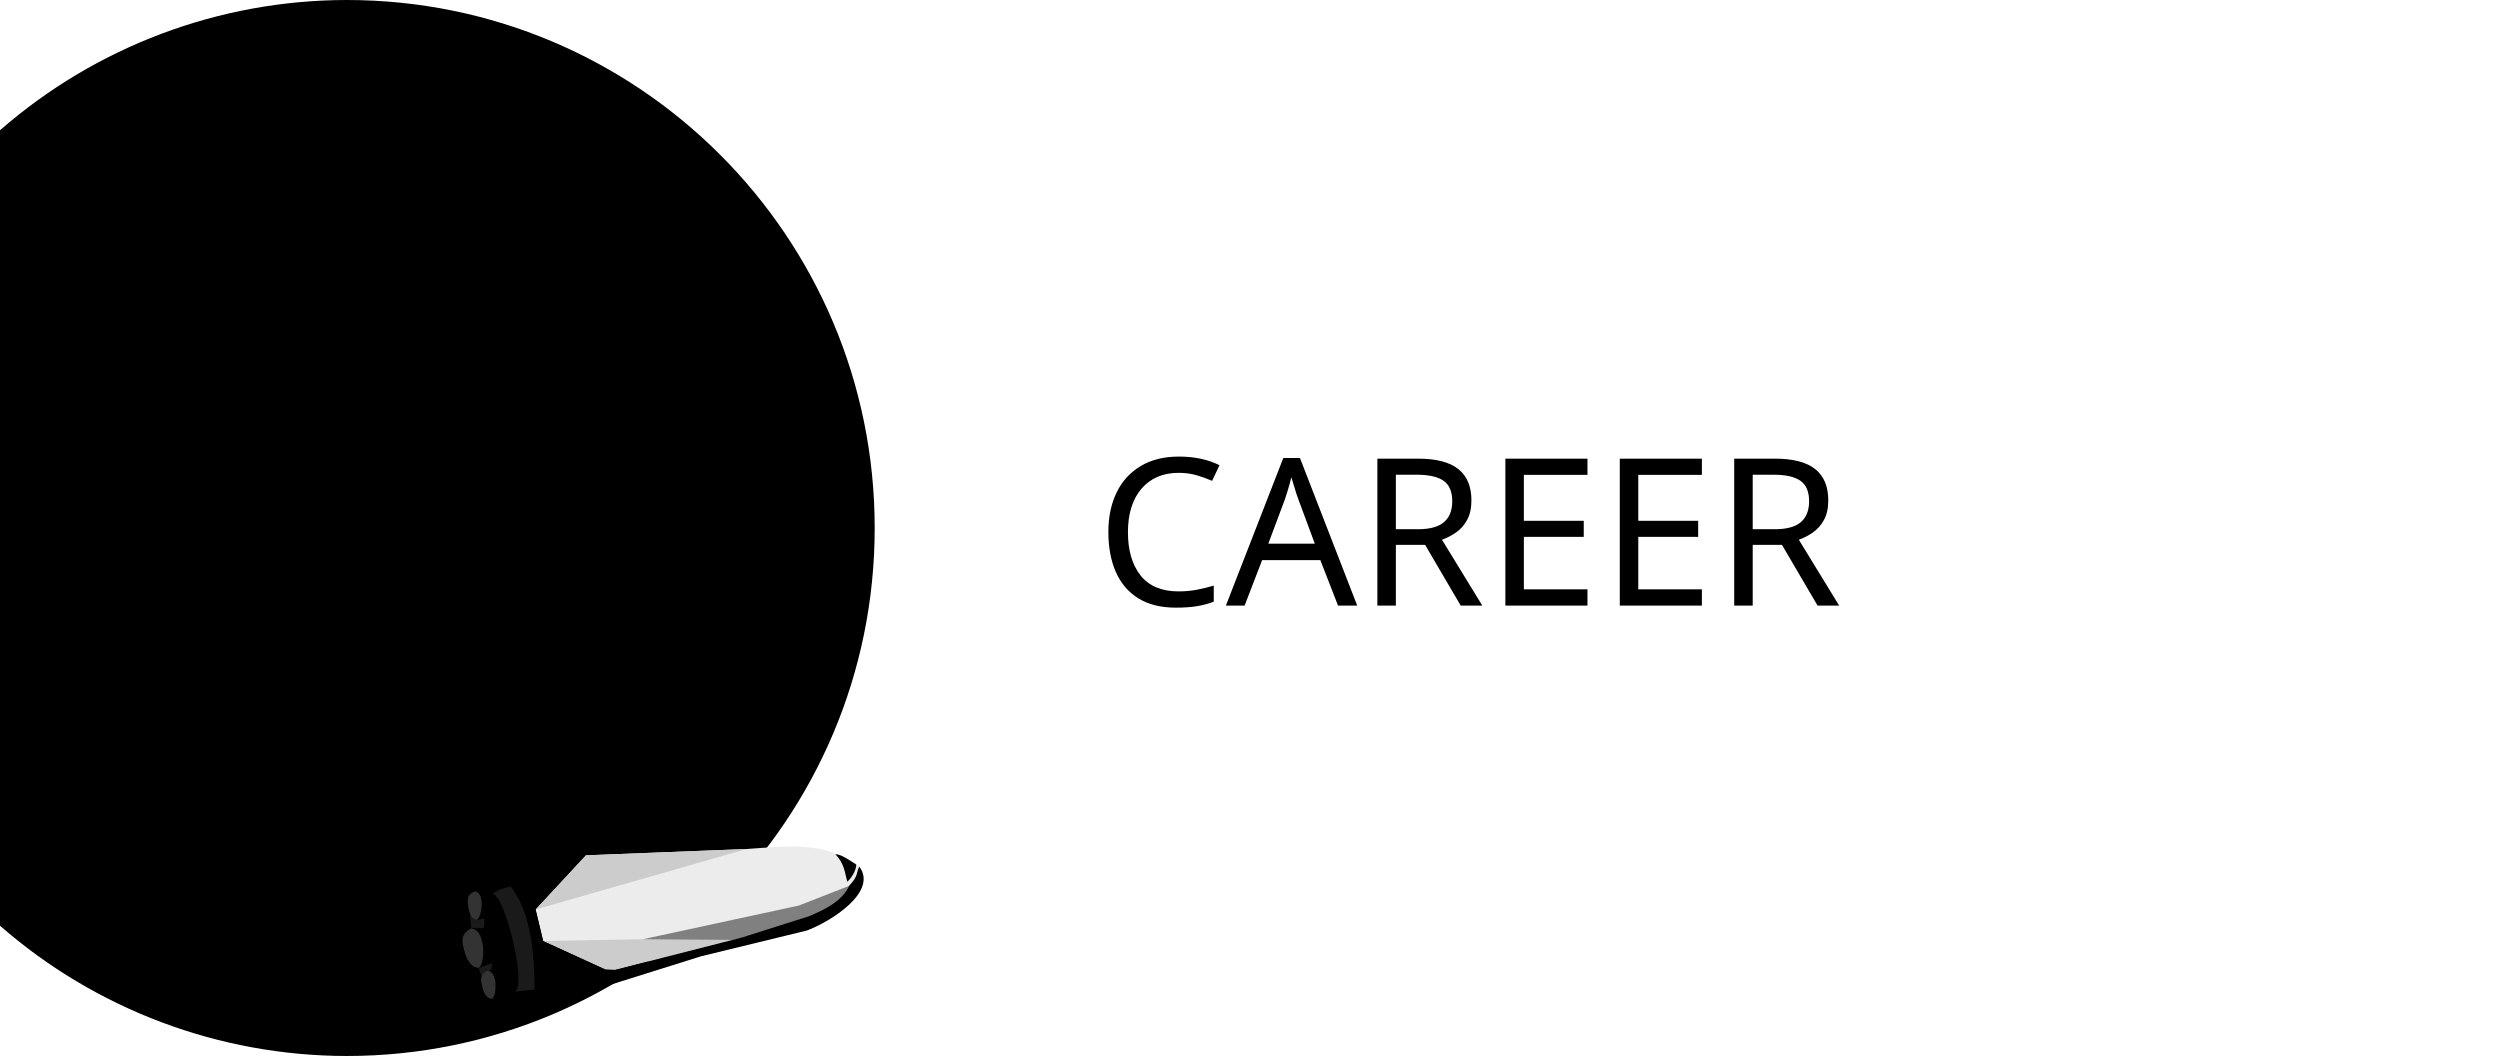
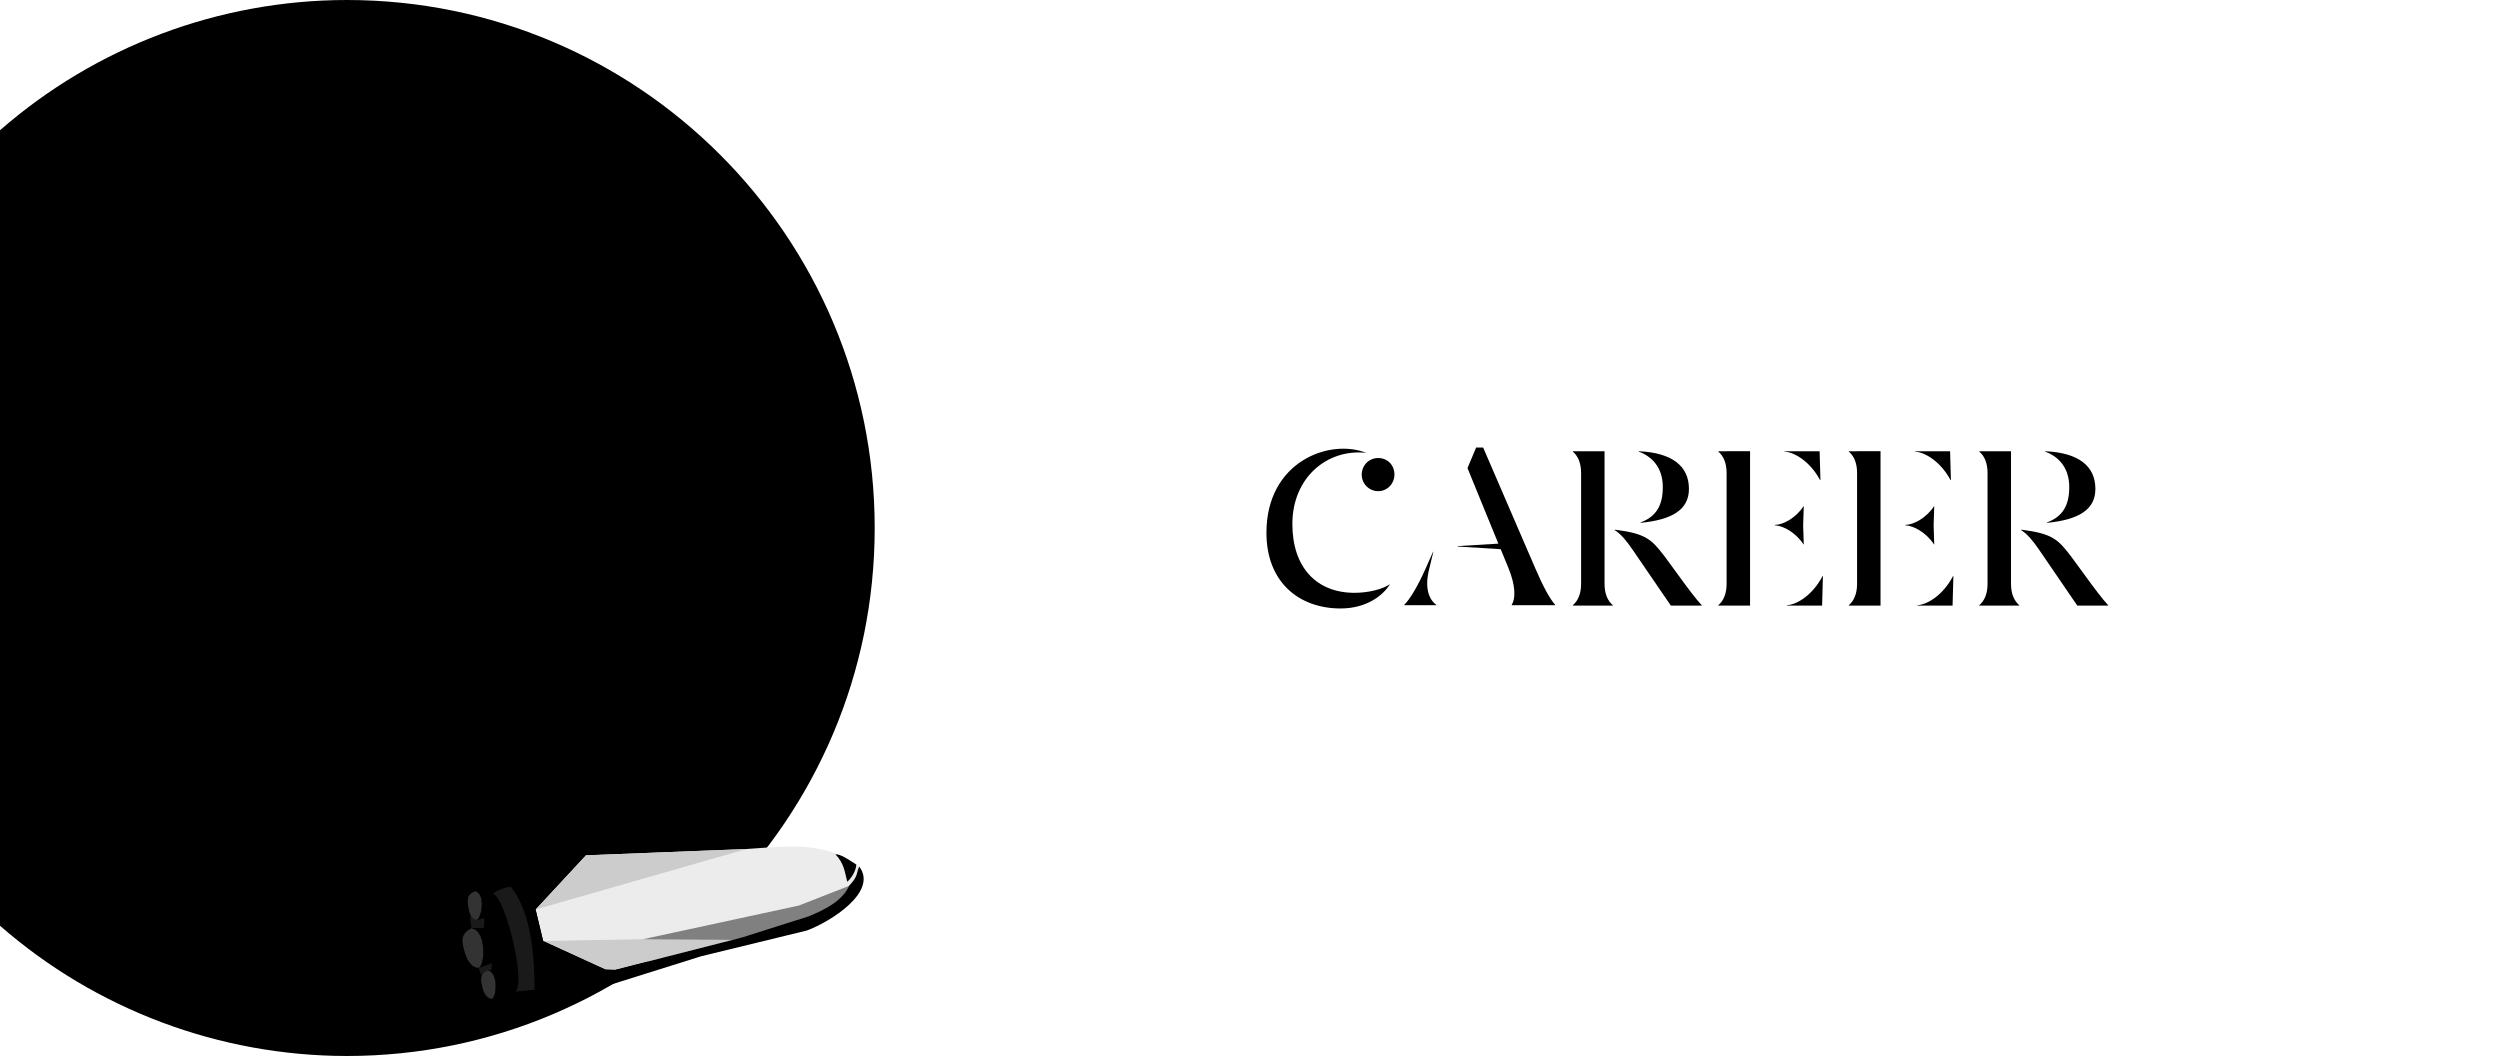
<svg xmlns="http://www.w3.org/2000/svg" width="682.343mm" height="288.22mm" viewBox="0 0 682.343 288.22" version="1.1" id="svg3788">
  <defs id="defs3785" />
  <g id="layer1" transform="translate(25.70375,-25.7315)">
    <g id="g3731" transform="translate(-26.0657,-1232.815)">
      <path id="path3961" style="fill:#000000;fill-opacity:1;stroke-width:0.179px;-inkscape-stroke:none;stop-color:#000000" d="m 94.989,1258.546 a 144.11,144.11 0 0 0 -94.627,35.55 v 217.119 A 144.11,144.11 0 0 0 94.989,1546.766 144.11,144.11 0 0 0 239.099,1402.657 144.11,144.11 0 0 0 94.989,1258.546 Z" />
      <g id="g3997" transform="matrix(0.1297174,0,0,0.1297174,-56.0955,1404.303)">
        <path style="font-variation-settings:normal;fill:#ececec;fill-opacity:1;stroke:none;stroke-width:1;stroke-linecap:round;stroke-linejoin:miter;stroke-miterlimit:4;stroke-dasharray:none;stroke-dashoffset:0;stroke-opacity:1;stop-color:#000000" d="m 2243.211,699.687 c -36.324,120.615 -167.771,116.086 -267.231,153.637 l -246.52,63.693 -20.28,-0.723 -131.108,-59.965 -15.929,-66.319 105.769,-113.967 338.332,-13.326 c 81.316,-5.155 163.755,-18.753 236.967,36.97 z" id="path3963" />
        <path style="font-variation-settings:normal;fill:#cccccc;fill-opacity:1;stroke:none;stroke-width:4;stroke-linecap:round;stroke-linejoin:miter;stroke-miterlimit:4;stroke-dasharray:none;stroke-dashoffset:0;stroke-opacity:1;stop-color:#000000" d="m 1578.072,856.329 419.9,-7.86 -268.513,68.549 -20.28,-0.723 z" id="path3965" />
        <path style="font-variation-settings:normal;fill:#808080;fill-opacity:1;stroke:none;stroke-width:4;stroke-linecap:round;stroke-linejoin:miter;stroke-miterlimit:4;stroke-dasharray:none;stroke-dashoffset:0;stroke-opacity:1;stop-color:#000000" d="m 1787.993,852.602 328.18,-70.915 105.308,-41.255 c -13.514,32.029 -43.932,49.527 -84.595,64.808 -53.278,16.567 -105.068,39.711 -160.064,48.678 z" id="path3967" />
        <path style="font-variation-settings:normal;vector-effect:none;fill:#1a1a1a;fill-opacity:1;stroke:none;stroke-width:0.864;stroke-linecap:round;stroke-linejoin:miter;stroke-miterlimit:4;stroke-dasharray:none;stroke-dashoffset:0;stroke-opacity:1;-inkscape-stroke:none;stop-color:#000000" d="m 1441.697,787.879 c -18.996,5.908 -17.607,18.135 -16.279,30.311 1.607,14.734 6.515,29.216 18.959,30.035 8.525,0.927 22.157,-51.067 -2.68,-60.346 z" id="path3969" />
        <path style="font-variation-settings:normal;vector-effect:none;fill:#000000;fill-opacity:1;stroke:#000000;stroke-width:0.864;stroke-linecap:round;stroke-linejoin:miter;stroke-miterlimit:4;stroke-dasharray:none;stroke-dashoffset:0;stroke-opacity:1;-inkscape-stroke:none;stop-color:#000000" d="m 1504.152,797.365 c 0,0 -63.876,-9.723 -62.371,-9.232 21.153,6.901 11.908,57.226 2.714,59.789 l 64.968,-13.975 c -1.066,-13.027 -0.777,-27.657 -5.311,-36.582 z" id="path3971" />
        <path style="font-variation-settings:normal;vector-effect:none;fill:#333333;fill-opacity:1;stroke:none;stroke-width:0.864;stroke-linecap:round;stroke-linejoin:miter;stroke-miterlimit:4;stroke-dasharray:none;stroke-dashoffset:0;stroke-opacity:1;-inkscape-stroke:none;stop-color:#000000" d="m 1436.386,751.297 c -18.996,5.908 -17.607,18.135 -16.279,30.311 1.607,14.734 6.515,29.216 18.959,30.035 8.525,0.927 22.157,-51.067 -2.68,-60.346 z" id="path3973" />
        <path style="font-variation-settings:normal;vector-effect:none;fill:#000000;fill-opacity:1;stroke:#000000;stroke-width:0.864;stroke-linecap:round;stroke-linejoin:miter;stroke-miterlimit:4;stroke-dasharray:none;stroke-dashoffset:0;stroke-opacity:1;-inkscape-stroke:none;stop-color:#000000" d="m 1498.841,760.783 c 0,0 -63.876,-9.723 -62.371,-9.232 21.153,6.901 11.908,57.226 2.714,59.789 l 64.968,-13.975 c -1.066,-13.027 -0.777,-27.657 -5.311,-36.582 z" id="path3975" />
        <path style="font-variation-settings:normal;vector-effect:none;fill:#1a1a1a;fill-opacity:1;stroke:none;stroke-width:0.864;stroke-linecap:round;stroke-linejoin:miter;stroke-miterlimit:4;stroke-dasharray:none;stroke-dashoffset:0;stroke-opacity:1;-inkscape-stroke:none;stop-color:#000000" d="m 1457.869,875.372 c -18.996,5.908 -17.607,18.135 -16.279,30.311 1.607,14.734 6.515,29.216 18.959,30.035 8.525,0.927 22.157,-51.067 -2.68,-60.346 z" id="path3977" />
        <path style="font-variation-settings:normal;vector-effect:none;fill:#000000;fill-opacity:1;stroke:#000000;stroke-width:0.864;stroke-linecap:round;stroke-linejoin:miter;stroke-miterlimit:4;stroke-dasharray:none;stroke-dashoffset:0;stroke-opacity:1;-inkscape-stroke:none;stop-color:#000000" d="m 1520.324,884.858 c 0,0 -63.876,-9.723 -62.371,-9.232 21.153,6.901 11.908,57.226 2.714,59.789 l 64.968,-13.975 c -1.066,-13.027 -0.777,-27.657 -5.311,-36.582 z" id="path3979" />
        <path style="font-variation-settings:normal;vector-effect:none;fill:#333333;fill-opacity:1;stroke:none;stroke-width:1.212;stroke-linecap:round;stroke-linejoin:miter;stroke-miterlimit:4;stroke-dasharray:none;stroke-dashoffset:0;stroke-opacity:1;-inkscape-stroke:none;stop-color:#000000" d="m 1428.361,829.114 c -25.269,11.853 -20.996,28.581 -16.815,45.249 5.058,20.17 14.656,39.357 32.109,38.111 12.027,-0.346 21.007,-75.225 -15.293,-83.36 z" id="path3981" />
        <path style="font-variation-settings:normal;vector-effect:none;fill:#000000;fill-opacity:1;stroke:#000000;stroke-width:1.212;stroke-linecap:round;stroke-linejoin:miter;stroke-miterlimit:4;stroke-dasharray:none;stroke-dashoffset:0;stroke-opacity:1;-inkscape-stroke:none;stop-color:#000000" d="m 1516.985,830.325 c 0,0 -90.645,-1.269 -88.459,-0.875 30.723,5.536 27.521,77.255 15.234,82.58 L 1531.38,880.152 c -3.979,-17.902 -6.382,-38.291 -14.395,-49.827 z" id="path3983" />
        <path style="font-variation-settings:normal;vector-effect:none;fill:#333333;fill-opacity:1;stroke:none;stroke-width:0.864;stroke-linecap:round;stroke-linejoin:miter;stroke-miterlimit:4;stroke-dasharray:none;stroke-dashoffset:0;stroke-opacity:1;-inkscape-stroke:none;stop-color:#000000" d="m 1462.555,918.037 c -18.335,7.717 -15.771,19.752 -13.272,31.743 3.024,14.51 9.309,28.449 21.774,28.062 8.575,0.099 17.116,-52.97 -8.502,-59.804 z" id="path3985" />
        <path style="font-variation-settings:normal;vector-effect:none;fill:#000000;fill-opacity:1;stroke:#000000;stroke-width:0.864;stroke-linecap:round;stroke-linejoin:miter;stroke-miterlimit:4;stroke-dasharray:none;stroke-dashoffset:0;stroke-opacity:1;-inkscape-stroke:none;stop-color:#000000" d="m 1525.635,921.44 c 0,0 -64.517,-3.502 -62.972,-3.159 21.721,4.823 17.385,55.807 8.482,59.246 l 63.313,-20.191 c -2.32,-12.863 -3.447,-27.452 -8.823,-35.897 z" id="path3987" />
        <path style="font-variation-settings:normal;vector-effect:none;fill:#1a1a1a;fill-opacity:1;stroke:none;stroke-width:1;stroke-linecap:round;stroke-linejoin:miter;stroke-miterlimit:4;stroke-dasharray:none;stroke-dashoffset:0;stroke-opacity:1;-inkscape-stroke:none;stop-color:#000000" d="m 1471.825,756.528 c 27.006,6.363 71.536,191.693 47.363,206.389 l 40.814,-4.282 c 28.22,-8.868 -6.877,-166.482 -49.848,-216.642 -18.316,2.902 -28.435,8.056 -38.33,14.534 z" id="path3989" />
        <path style="font-variation-settings:normal;vector-effect:none;fill:#000000;fill-opacity:1;stroke:none;stroke-width:1;stroke-linecap:round;stroke-linejoin:miter;stroke-miterlimit:4;stroke-dasharray:none;stroke-dashoffset:0;stroke-opacity:1;-inkscape-stroke:none;stop-color:#000000" d="m 2243.211,699.687 c 40.117,53.117 -60.286,115.888 -110.039,134.517 l -222.72,54.224 -214.938,67.475 -135.511,2.733 c -0.071,-95.237 -13.52,-171.859 -49.848,-216.642 l 120.484,-64.832 37.273,-1.119 -105.769,113.967 15.929,66.319 131.108,59.965 20.28,0.723 268.513,-68.549 138.071,-43.822 c 37.822,-15.38 71.692,-33.31 85.436,-64.215 20.706,-21.395 14.947,-27.978 21.731,-40.745 z" id="path3991" />
        <path style="font-variation-settings:normal;vector-effect:none;fill:#000000;fill-opacity:1;stroke:none;stroke-width:1;stroke-linecap:round;stroke-linejoin:miter;stroke-miterlimit:4;stroke-dasharray:none;stroke-dashoffset:0;stroke-opacity:1;-inkscape-stroke:none;stop-color:#000000" d="m 2192.962,673.703 c 18.913,20.118 19.507,37.036 24.979,58.007 11.747,-10.611 19.036,-26.732 18.962,-36.281 -15.267,-9.553 -31.166,-21.467 -43.941,-21.727 z" id="path3993" />
        <path style="font-variation-settings:normal;vector-effect:none;fill:#cccccc;fill-opacity:1;stroke:none;stroke-width:1;stroke-linecap:round;stroke-linejoin:miter;stroke-miterlimit:4;stroke-dasharray:none;stroke-dashoffset:0;stroke-opacity:1;-inkscape-stroke:none;stop-color:#000000" d="m 1562.143,790.01 443.845,-127.279 -338.076,13.312 z" id="path3995" />
      </g>
    </g>
-     <text xml:space="preserve" style="font-style:normal;font-weight:normal;font-size:56.17px;line-height:1.25;font-family:sans-serif;fill:#000000;fill-opacity:1;stroke:none;stroke-width:1.404" x="550.137" y="191.017" id="text587">
-       <tspan style="font-style:normal;font-variant:normal;font-weight:normal;font-stretch:normal;font-family:'Ariata Stencil';-inkscape-font-specification:'Ariata Stencil';text-align:end;text-anchor:end;stroke-width:1.404" x="550.137" y="191.017" id="tspan4003">CAREER</tspan>
-     </text>
+     <g aria-label="CAREER" id="text587" style="font-size:56.17px;line-height:1.25;stroke-width:1.404">
+       <path d="m 340.174,191.804 c 7.471,0 11.796,-3.876 13.425,-6.516 l -0.056,-0.056 c -1.854,1.292 -5.673,2.303 -9.549,2.303 -10.391,0 -16.963,-6.965 -16.963,-18.761 0,-12.751 9.549,-20.614 20.165,-19.435 -9.942,-3.988 -27.242,2.303 -27.242,21.794 0,13.537 8.931,20.671 20.221,20.671 z m 10.279,-32.017 c 2.528,0 4.437,-2.078 4.437,-4.55 0,-2.471 -1.797,-4.494 -4.437,-4.494 -2.584,0 -4.494,2.078 -4.494,4.55 0,2.471 2.022,4.494 4.494,4.494 z" style="font-family:'Ariata Stencil';-inkscape-font-specification:'Ariata Stencil';text-align:end;text-anchor:end" id="path322" />
+       <path d="M 393.31,180.794 379.099,147.879 h -1.91 l -2.359,5.617 8.425,20.614 -11.122,0.674 v 0.112 l 11.74,0.73 v -0.056 l 2.078,5.055 c 2.134,5.168 1.966,8.594 0.955,10.167 v 0.112 h 11.852 v -0.112 c -1.404,-1.517 -3.258,-4.887 -5.448,-9.998 z m -28.984,0.449 1.18,-4.887 -0.056,-0.056 -2.022,4.55 c -2.247,5.055 -4.325,8.425 -5.842,9.942 v 0.112 h 8.706 v -0.112 c -1.966,-1.404 -3.202,-4.606 -1.966,-9.549 z" style="font-family:'Ariata Stencil';-inkscape-font-specification:'Ariata Stencil';text-align:end;text-anchor:end" id="path324" />
+       <path d="m 403.589,191.017 h 10.897 v -0.112 c -1.404,-1.18 -2.247,-3.146 -2.247,-5.785 v -36.23 h -8.65 v 0.112 c 1.404,1.18 2.247,3.146 2.247,5.785 v 30.332 c 0,2.64 -0.843,4.606 -2.247,5.785 z m 18.48,-22.58 c 8.65,-0.843 13.2,-3.595 13.2,-9.268 0,-6.235 -4.606,-9.886 -13.705,-10.279 v 0.112 c 3.426,1.236 6.572,4.157 6.572,9.661 0,4.887 -1.685,8.032 -6.066,9.661 z m 8.257,22.58 h 8.425 v -0.112 c -1.46,-1.517 -3.82,-4.662 -7.077,-9.156 l -3.089,-4.213 c -3.539,-4.606 -5.055,-6.179 -13.593,-7.246 v 0.112 c 1.741,1.123 3.202,2.865 4.999,5.505 z" style="font-family:'Ariata Stencil';-inkscape-font-specification:'Ariata Stencil';text-align:end;text-anchor:end" id="path326" />
+       <path d="m 471.05,156.754 h 0.112 l -0.225,-7.92 v 0.056 h -9.605 v 0.112 h 0.056 c 2.808,0.169 7.077,2.865 9.661,7.751 z m -27.748,-7.864 v 0.112 c 1.404,1.18 2.247,3.146 2.247,5.785 v 30.332 c 0,2.64 -0.843,4.606 -2.247,5.785 v 0.112 h 8.65 v -42.127 z m 23.254,25.445 h 0.056 l -0.169,-5.224 0.169,-5.224 h -0.056 c -2.134,3.258 -5.561,5.055 -7.808,5.111 h -0.056 v 0.112 h 0.056 c 2.247,0.112 5.673,1.966 7.808,5.224 z m 5.168,8.65 c -2.584,4.999 -6.853,7.751 -9.661,7.92 h -0.056 v 0.112 h 9.605 l 0.225,-8.032 z" style="font-family:'Ariata Stencil';-inkscape-font-specification:'Ariata Stencil';text-align:end;text-anchor:end" id="path328" />
+       <path d="m 506.661,156.754 h 0.112 l -0.225,-7.92 v 0.056 h -9.605 v 0.112 h 0.056 c 2.808,0.169 7.077,2.865 9.661,7.751 z m -27.748,-7.864 v 0.112 c 1.404,1.18 2.247,3.146 2.247,5.785 v 30.332 c 0,2.64 -0.843,4.606 -2.247,5.785 v 0.112 h 8.65 v -42.127 z m 23.254,25.445 h 0.056 l -0.169,-5.224 0.169,-5.224 h -0.056 c -2.134,3.258 -5.561,5.055 -7.808,5.111 h -0.056 v 0.112 h 0.056 c 2.247,0.112 5.673,1.966 7.808,5.224 z m 5.168,8.65 c -2.584,4.999 -6.853,7.751 -9.661,7.92 h -0.056 v 0.112 h 9.605 l 0.225,-8.032 z" style="font-family:'Ariata Stencil';-inkscape-font-specification:'Ariata Stencil';text-align:end;text-anchor:end" id="path330" />
+       <path d="m 514.525,191.017 h 10.897 v -0.112 c -1.404,-1.18 -2.247,-3.146 -2.247,-5.785 v -36.23 h -8.65 v 0.112 c 1.404,1.18 2.247,3.146 2.247,5.785 v 30.332 c 0,2.64 -0.843,4.606 -2.247,5.785 z m 18.48,-22.58 c 8.65,-0.843 13.2,-3.595 13.2,-9.268 0,-6.235 -4.606,-9.886 -13.705,-10.279 v 0.112 c 3.426,1.236 6.572,4.157 6.572,9.661 0,4.887 -1.685,8.032 -6.066,9.661 z m 8.257,22.58 h 8.425 v -0.112 c -1.46,-1.517 -3.82,-4.662 -7.077,-9.156 l -3.089,-4.213 c -3.539,-4.606 -5.055,-6.179 -13.593,-7.246 v 0.112 c 1.741,1.123 3.202,2.865 4.999,5.505 z" style="font-family:'Ariata Stencil';-inkscape-font-specification:'Ariata Stencil';text-align:end;text-anchor:end" id="path332" />
+     </g>
  </g>
</svg>
